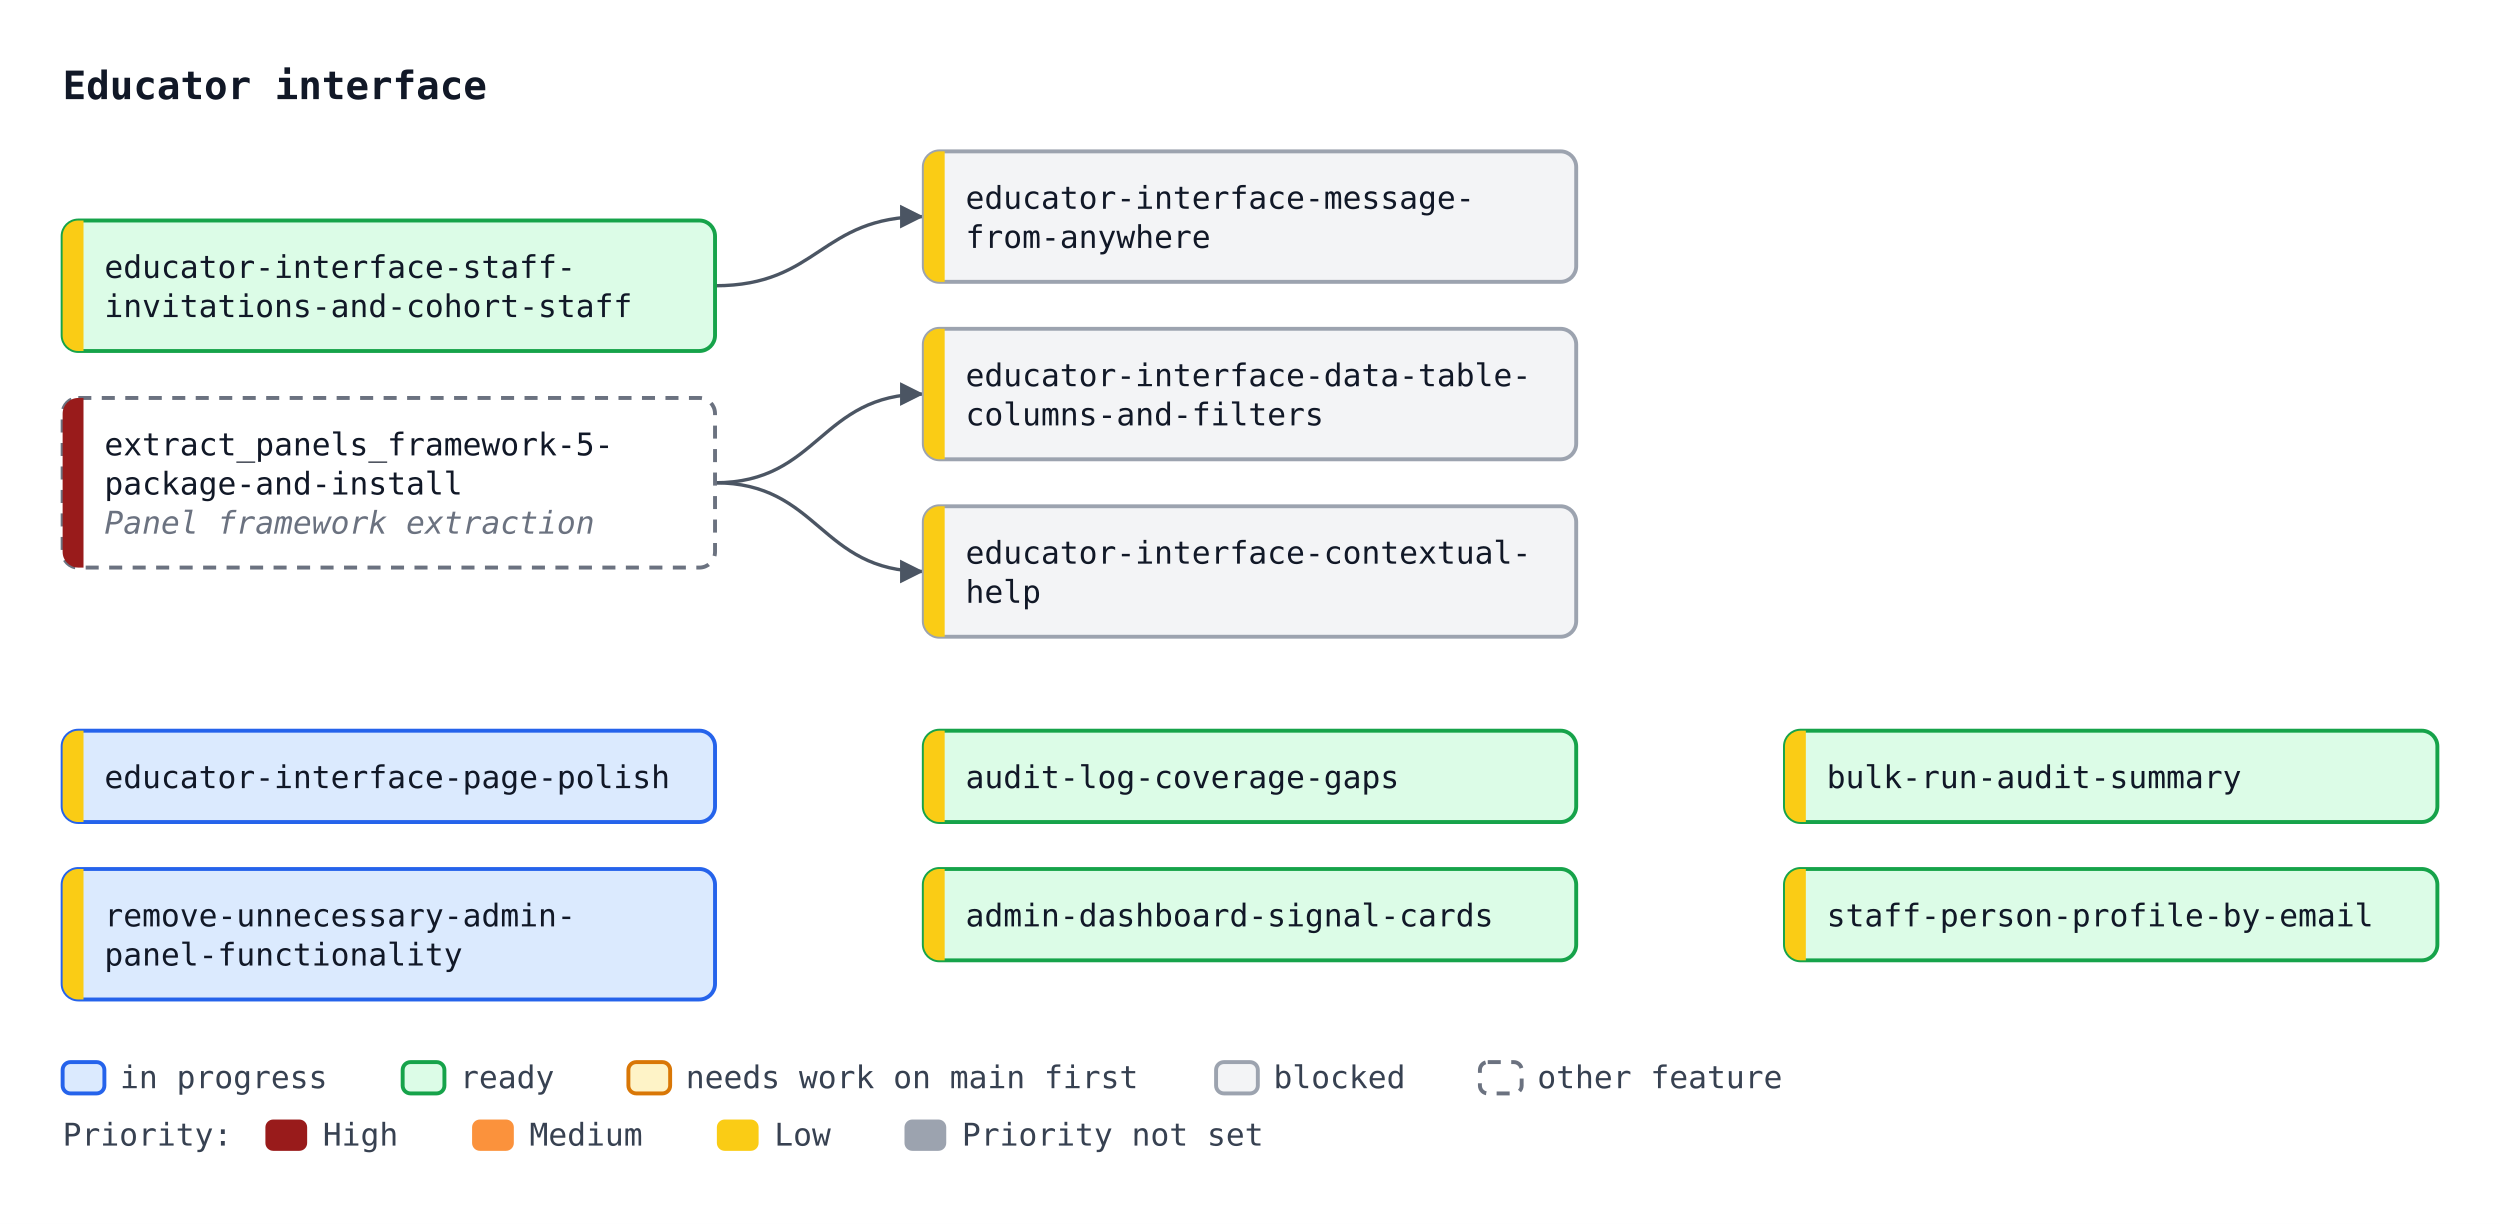
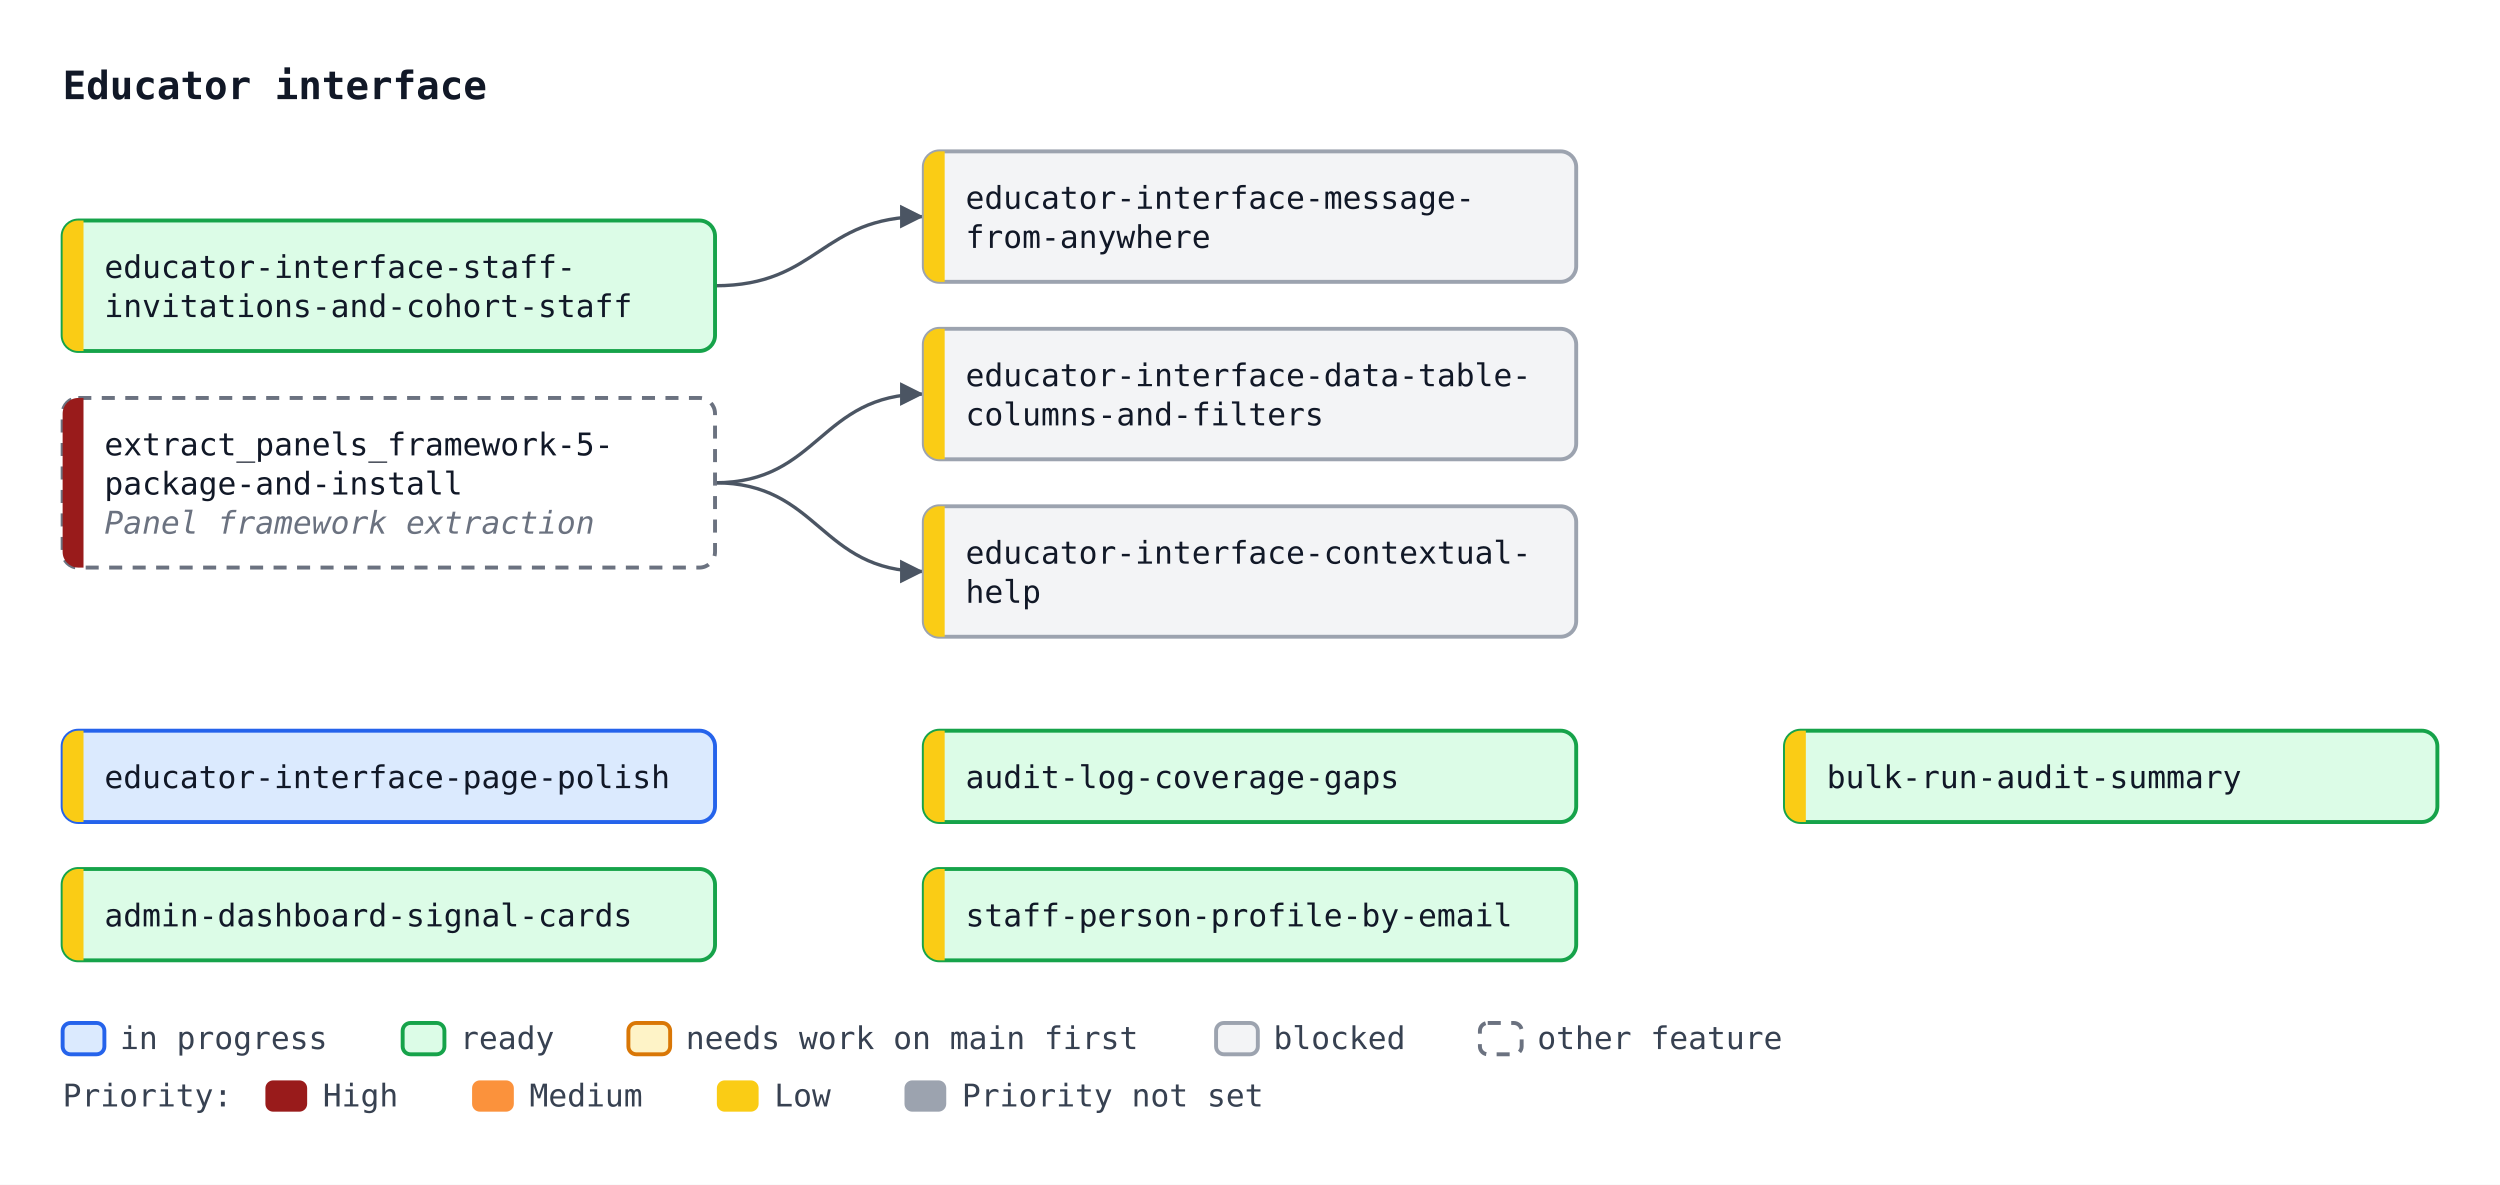
- <svg xmlns="http://www.w3.org/2000/svg" width="958" height="469" viewBox="0 0 958 469" font-family="ui-monospace, SFMono-Regular, Menlo, Consolas, monospace" font-size="12">
+ <svg xmlns="http://www.w3.org/2000/svg" width="958" height="454" viewBox="0 0 958 454" font-family="ui-monospace, SFMono-Regular, Menlo, Consolas, monospace" font-size="12">
  <defs>
    <marker id="arrow" viewBox="0 0 10 10" refX="10" refY="5" markerWidth="7" markerHeight="7" orient="auto-start-reverse">
      <path d="M0,0 L10,5 L0,10 z" fill="#4b5563" />
    </marker>
  </defs>
-   <rect width="958" height="469" fill="#ffffff" />
+   <rect width="958" height="454" fill="#ffffff" />
  <text x="24" y="38" font-size="15" font-weight="bold" fill="#111827">Educator interface</text>
  <path d="M274.0,185.0 C314.0,185.0 314.0,151.0 354.0,151.0" fill="none" stroke="#4b5563" stroke-width="1.3" marker-end="url(#arrow)" />
  <path d="M274.0,185.0 C314.0,185.0 314.0,219.0 354.0,219.0" fill="none" stroke="#4b5563" stroke-width="1.3" marker-end="url(#arrow)" />
  <path d="M274.0,109.5 C314.0,109.5 314.0,83.0 354.0,83.0" fill="none" stroke="#4b5563" stroke-width="1.3" marker-end="url(#arrow)" />
  <rect x="354.0" y="126.0" width="250" height="50" rx="6" fill="#f3f4f6" stroke="#9ca3af" stroke-width="1.5" />
  <path d="M362.0,126.0 H360.0 A6,6 0 0 0 354.0,132.0 V170.0 A6,6 0 0 0 360.0,176.0 H362.0 Z" fill="#facc15" />
  <text x="370.0" y="148.0" fill="#111827">educator-interface-data-table-</text>
  <text x="370.0" y="163.0" fill="#111827">columns-and-filters</text>
  <rect x="354.0" y="194.0" width="250" height="50" rx="6" fill="#f3f4f6" stroke="#9ca3af" stroke-width="1.5" />
  <path d="M362.0,194.0 H360.0 A6,6 0 0 0 354.0,200.0 V238.0 A6,6 0 0 0 360.0,244.0 H362.0 Z" fill="#facc15" />
  <text x="370.0" y="216.0" fill="#111827">educator-interface-contextual-</text>
  <text x="370.0" y="231.0" fill="#111827">help</text>
  <rect x="24.0" y="84.5" width="250" height="50" rx="6" fill="#dcfce7" stroke="#16a34a" stroke-width="1.5" />
  <path d="M32.0,84.5 H30.0 A6,6 0 0 0 24.0,90.5 V128.5 A6,6 0 0 0 30.0,134.5 H32.0 Z" fill="#facc15" />
  <text x="40.0" y="106.5" fill="#111827">educator-interface-staff-</text>
  <text x="40.0" y="121.5" fill="#111827">invitations-and-cohort-staff</text>
  <rect x="354.0" y="58.0" width="250" height="50" rx="6" fill="#f3f4f6" stroke="#9ca3af" stroke-width="1.5" />
  <path d="M362.0,58.0 H360.0 A6,6 0 0 0 354.0,64.0 V102.0 A6,6 0 0 0 360.0,108.0 H362.0 Z" fill="#facc15" />
  <text x="370.0" y="80.0" fill="#111827">educator-interface-message-</text>
  <text x="370.0" y="95.0" fill="#111827">from-anywhere</text>
  <rect x="24.0" y="152.5" width="250" height="65" rx="6" fill="#ffffff" stroke="#6b7280" stroke-width="1.5" stroke-dasharray="5 4" />
  <path d="M32.0,152.5 H30.0 A6,6 0 0 0 24.0,158.5 V211.5 A6,6 0 0 0 30.0,217.5 H32.0 Z" fill="#991b1b" />
  <text x="40.0" y="174.5" fill="#111827">extract_panels_framework-5-</text>
  <text x="40.0" y="189.5" fill="#111827">package-and-install</text>
  <text x="40.0" y="204.5" fill="#6b7280" font-style="italic">Panel framework extraction</text>
  <rect x="24.0" y="280.0" width="250" height="35" rx="6" fill="#dbeafe" stroke="#2563eb" stroke-width="1.5" />
  <path d="M32.0,280.0 H30.0 A6,6 0 0 0 24.0,286.0 V309.0 A6,6 0 0 0 30.0,315.0 H32.0 Z" fill="#facc15" />
  <text x="40.0" y="302.0" fill="#111827">educator-interface-page-polish</text>
  <rect x="354.0" y="280.0" width="250" height="35" rx="6" fill="#dcfce7" stroke="#16a34a" stroke-width="1.5" />
  <path d="M362.0,280.0 H360.0 A6,6 0 0 0 354.0,286.0 V309.0 A6,6 0 0 0 360.0,315.0 H362.0 Z" fill="#facc15" />
  <text x="370.0" y="302.0" fill="#111827">audit-log-coverage-gaps</text>
  <rect x="684.0" y="280.0" width="250" height="35" rx="6" fill="#dcfce7" stroke="#16a34a" stroke-width="1.5" />
  <path d="M692.0,280.0 H690.0 A6,6 0 0 0 684.0,286.0 V309.0 A6,6 0 0 0 690.0,315.0 H692.0 Z" fill="#facc15" />
  <text x="700.0" y="302.0" fill="#111827">bulk-run-audit-summary</text>
-   <rect x="24.0" y="333.0" width="250" height="50" rx="6" fill="#dbeafe" stroke="#2563eb" stroke-width="1.5" />
-   <path d="M32.0,333.0 H30.0 A6,6 0 0 0 24.0,339.0 V377.0 A6,6 0 0 0 30.0,383.0 H32.0 Z" fill="#facc15" />
-   <text x="40.0" y="355.0" fill="#111827">remove-unnecessary-admin-</text>
-   <text x="40.0" y="370.0" fill="#111827">panel-functionality</text>
+   <rect x="24.0" y="333.0" width="250" height="35" rx="6" fill="#dcfce7" stroke="#16a34a" stroke-width="1.5" />
+   <path d="M32.0,333.0 H30.0 A6,6 0 0 0 24.0,339.0 V362.0 A6,6 0 0 0 30.0,368.0 H32.0 Z" fill="#facc15" />
+   <text x="40.0" y="355.0" fill="#111827">admin-dashboard-signal-cards</text>
  <rect x="354.0" y="333.0" width="250" height="35" rx="6" fill="#dcfce7" stroke="#16a34a" stroke-width="1.5" />
  <path d="M362.0,333.0 H360.0 A6,6 0 0 0 354.0,339.0 V362.0 A6,6 0 0 0 360.0,368.0 H362.0 Z" fill="#facc15" />
-   <text x="370.0" y="355.0" fill="#111827">admin-dashboard-signal-cards</text>
-   <rect x="684.0" y="333.0" width="250" height="35" rx="6" fill="#dcfce7" stroke="#16a34a" stroke-width="1.5" />
-   <path d="M692.0,333.0 H690.0 A6,6 0 0 0 684.0,339.0 V362.0 A6,6 0 0 0 690.0,368.0 H692.0 Z" fill="#facc15" />
-   <text x="700.0" y="355.0" fill="#111827">staff-person-profile-by-email</text>
-   <rect x="24.0" y="407" width="16" height="12" rx="3" fill="#dbeafe" stroke="#2563eb" stroke-width="1.5" />
-   <text x="46.0" y="417" fill="#374151">in progress</text>
-   <rect x="154.3" y="407" width="16" height="12" rx="3" fill="#dcfce7" stroke="#16a34a" stroke-width="1.5" />
-   <text x="176.3" y="417" fill="#374151">ready</text>
-   <rect x="240.8" y="407" width="16" height="12" rx="3" fill="#fef3c7" stroke="#d97706" stroke-width="1.5" />
-   <text x="262.8" y="417" fill="#374151">needs work on main first</text>
-   <rect x="466.0" y="407" width="16" height="12" rx="3" fill="#f3f4f6" stroke="#9ca3af" stroke-width="1.5" />
-   <text x="488.0" y="417" fill="#374151">blocked</text>
-   <rect x="567.1" y="407" width="16" height="12" rx="3" fill="#ffffff" stroke="#6b7280" stroke-width="1.5" stroke-dasharray="5 4" />
-   <text x="589.1" y="417" fill="#374151">other feature</text>
-   <text x="24" y="439" fill="#374151">Priority:</text>
-   <rect x="101.7" y="429" width="16" height="12" rx="3" fill="#991b1b" />
-   <text x="123.7" y="439" fill="#374151">High</text>
-   <rect x="180.9" y="429" width="16" height="12" rx="3" fill="#fb923c" />
-   <text x="202.9" y="439" fill="#374151">Medium</text>
-   <rect x="274.7" y="429" width="16" height="12" rx="3" fill="#facc15" />
-   <text x="296.7" y="439" fill="#374151">Low</text>
-   <rect x="346.6" y="429" width="16" height="12" rx="3" fill="#9ca3af" />
-   <text x="368.6" y="439" fill="#374151">Priority not set</text>
+   <text x="370.0" y="355.0" fill="#111827">staff-person-profile-by-email</text>
+   <rect x="24.0" y="392" width="16" height="12" rx="3" fill="#dbeafe" stroke="#2563eb" stroke-width="1.5" />
+   <text x="46.0" y="402" fill="#374151">in progress</text>
+   <rect x="154.3" y="392" width="16" height="12" rx="3" fill="#dcfce7" stroke="#16a34a" stroke-width="1.5" />
+   <text x="176.3" y="402" fill="#374151">ready</text>
+   <rect x="240.8" y="392" width="16" height="12" rx="3" fill="#fef3c7" stroke="#d97706" stroke-width="1.5" />
+   <text x="262.8" y="402" fill="#374151">needs work on main first</text>
+   <rect x="466.0" y="392" width="16" height="12" rx="3" fill="#f3f4f6" stroke="#9ca3af" stroke-width="1.5" />
+   <text x="488.0" y="402" fill="#374151">blocked</text>
+   <rect x="567.1" y="392" width="16" height="12" rx="3" fill="#ffffff" stroke="#6b7280" stroke-width="1.5" stroke-dasharray="5 4" />
+   <text x="589.1" y="402" fill="#374151">other feature</text>
+   <text x="24" y="424" fill="#374151">Priority:</text>
+   <rect x="101.7" y="414" width="16" height="12" rx="3" fill="#991b1b" />
+   <text x="123.7" y="424" fill="#374151">High</text>
+   <rect x="180.9" y="414" width="16" height="12" rx="3" fill="#fb923c" />
+   <text x="202.9" y="424" fill="#374151">Medium</text>
+   <rect x="274.7" y="414" width="16" height="12" rx="3" fill="#facc15" />
+   <text x="296.7" y="424" fill="#374151">Low</text>
+   <rect x="346.6" y="414" width="16" height="12" rx="3" fill="#9ca3af" />
+   <text x="368.6" y="424" fill="#374151">Priority not set</text>
</svg>
